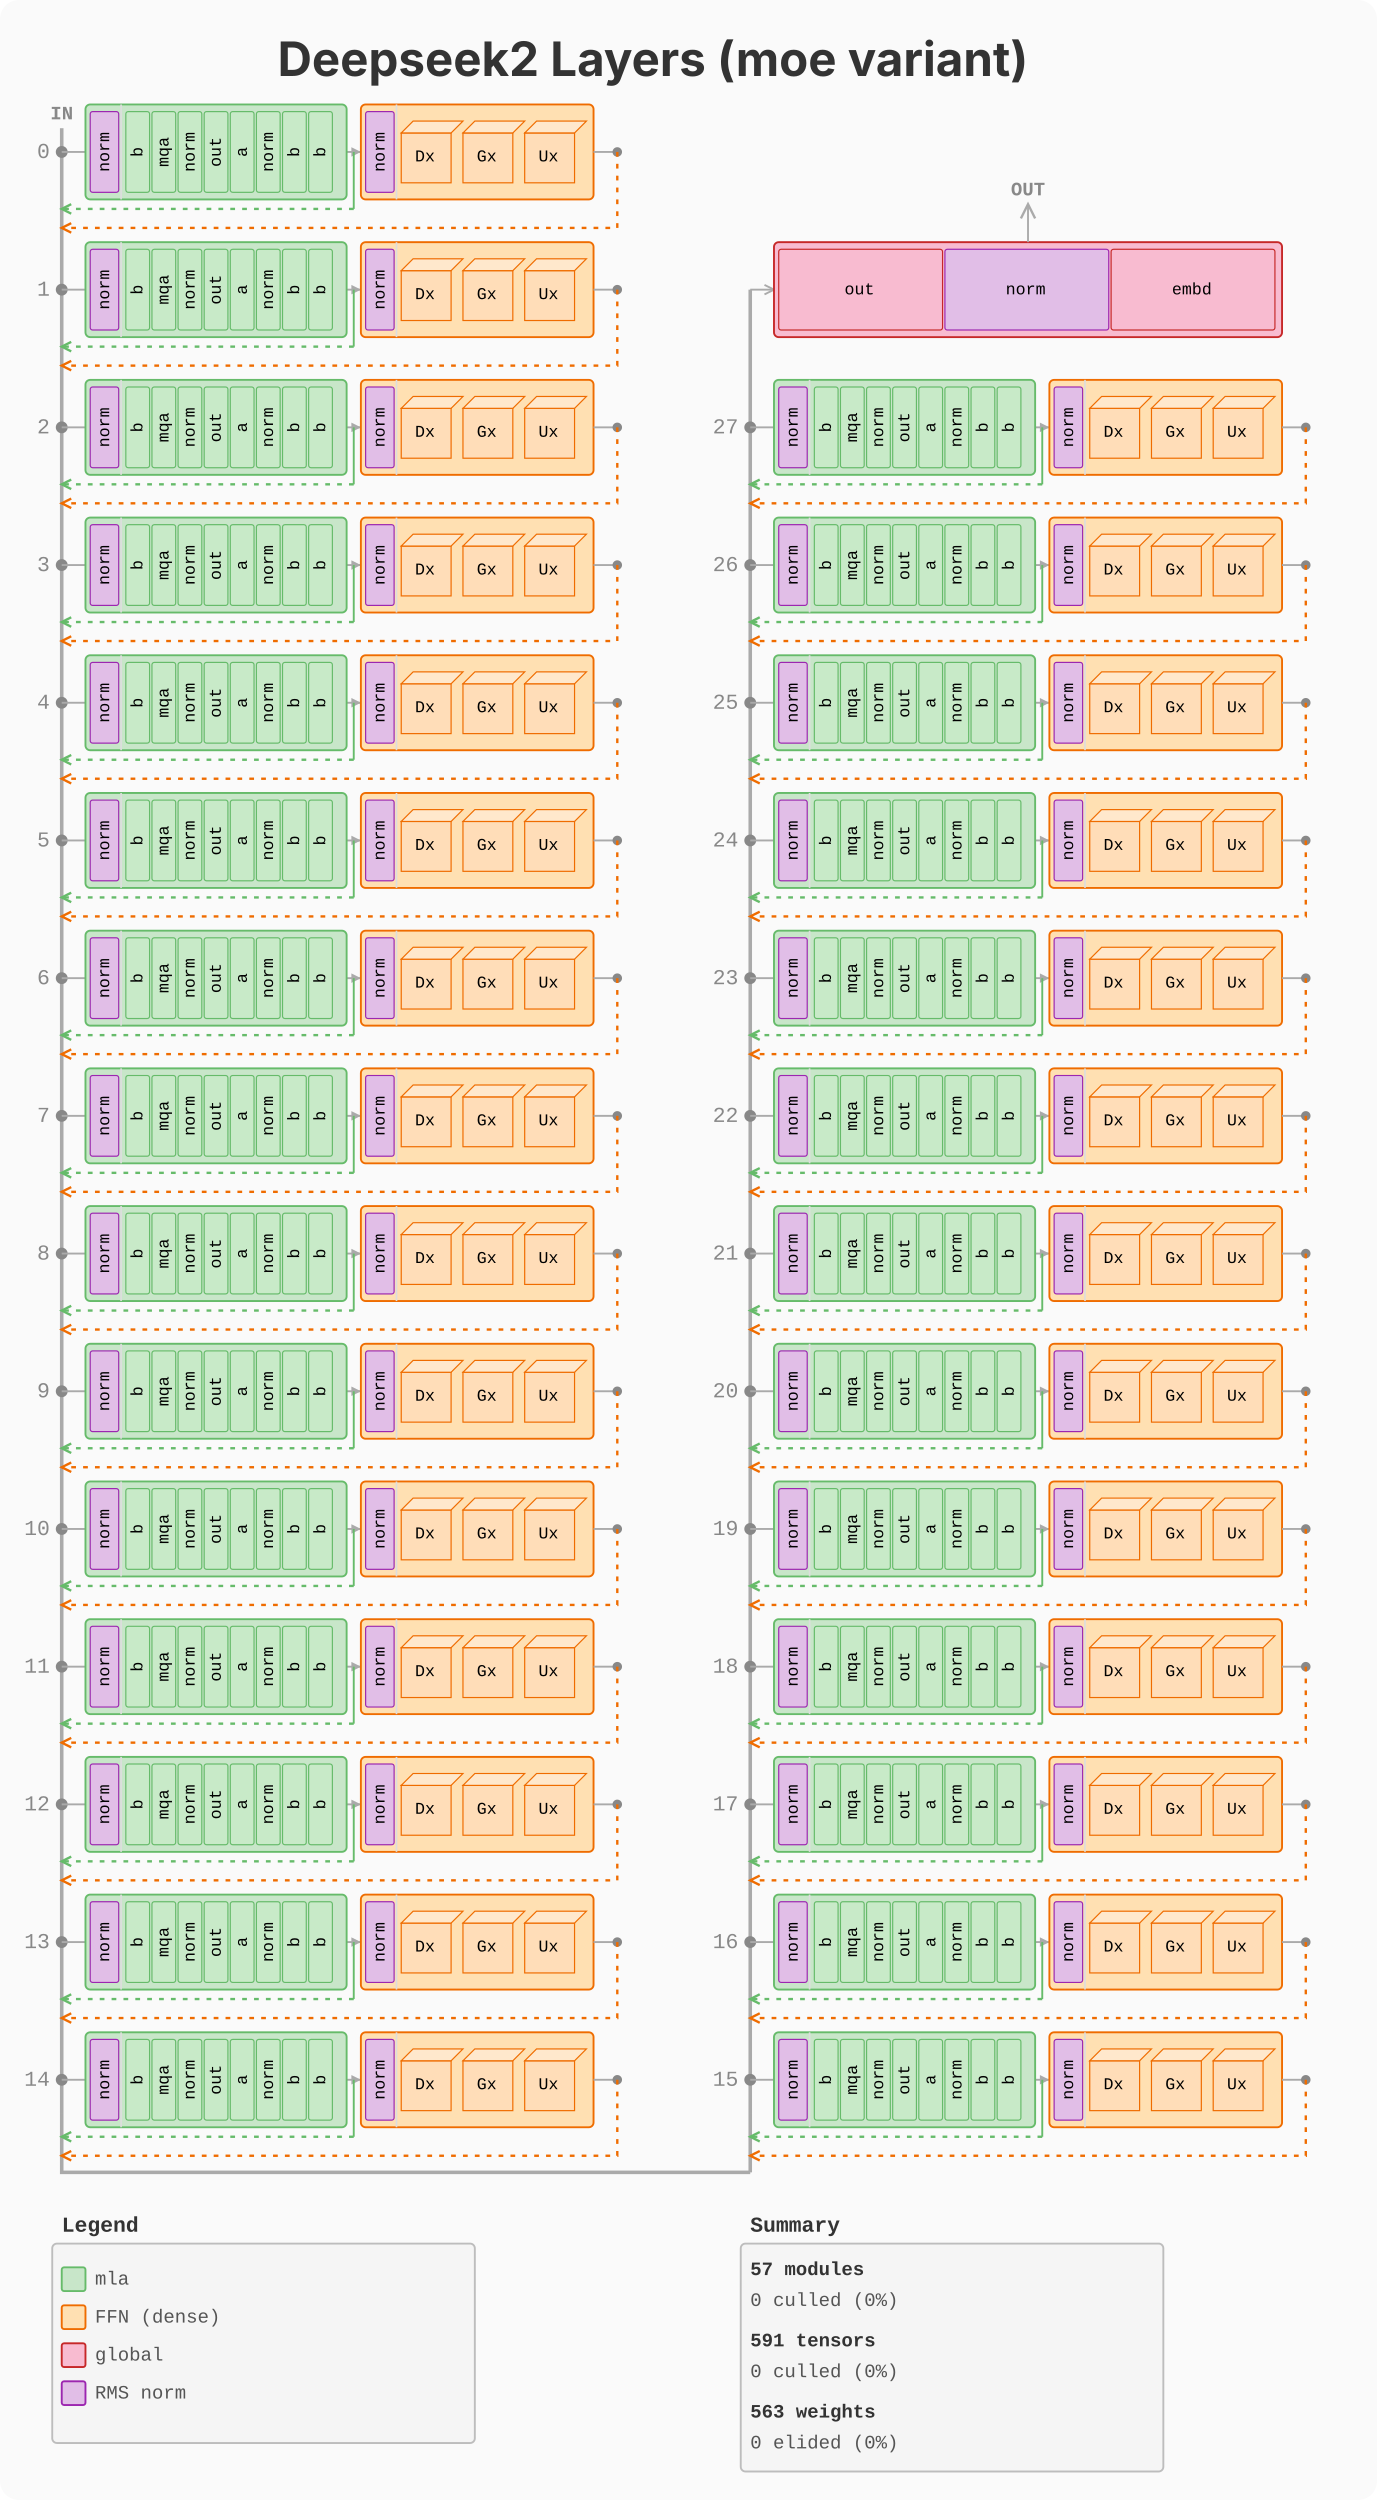
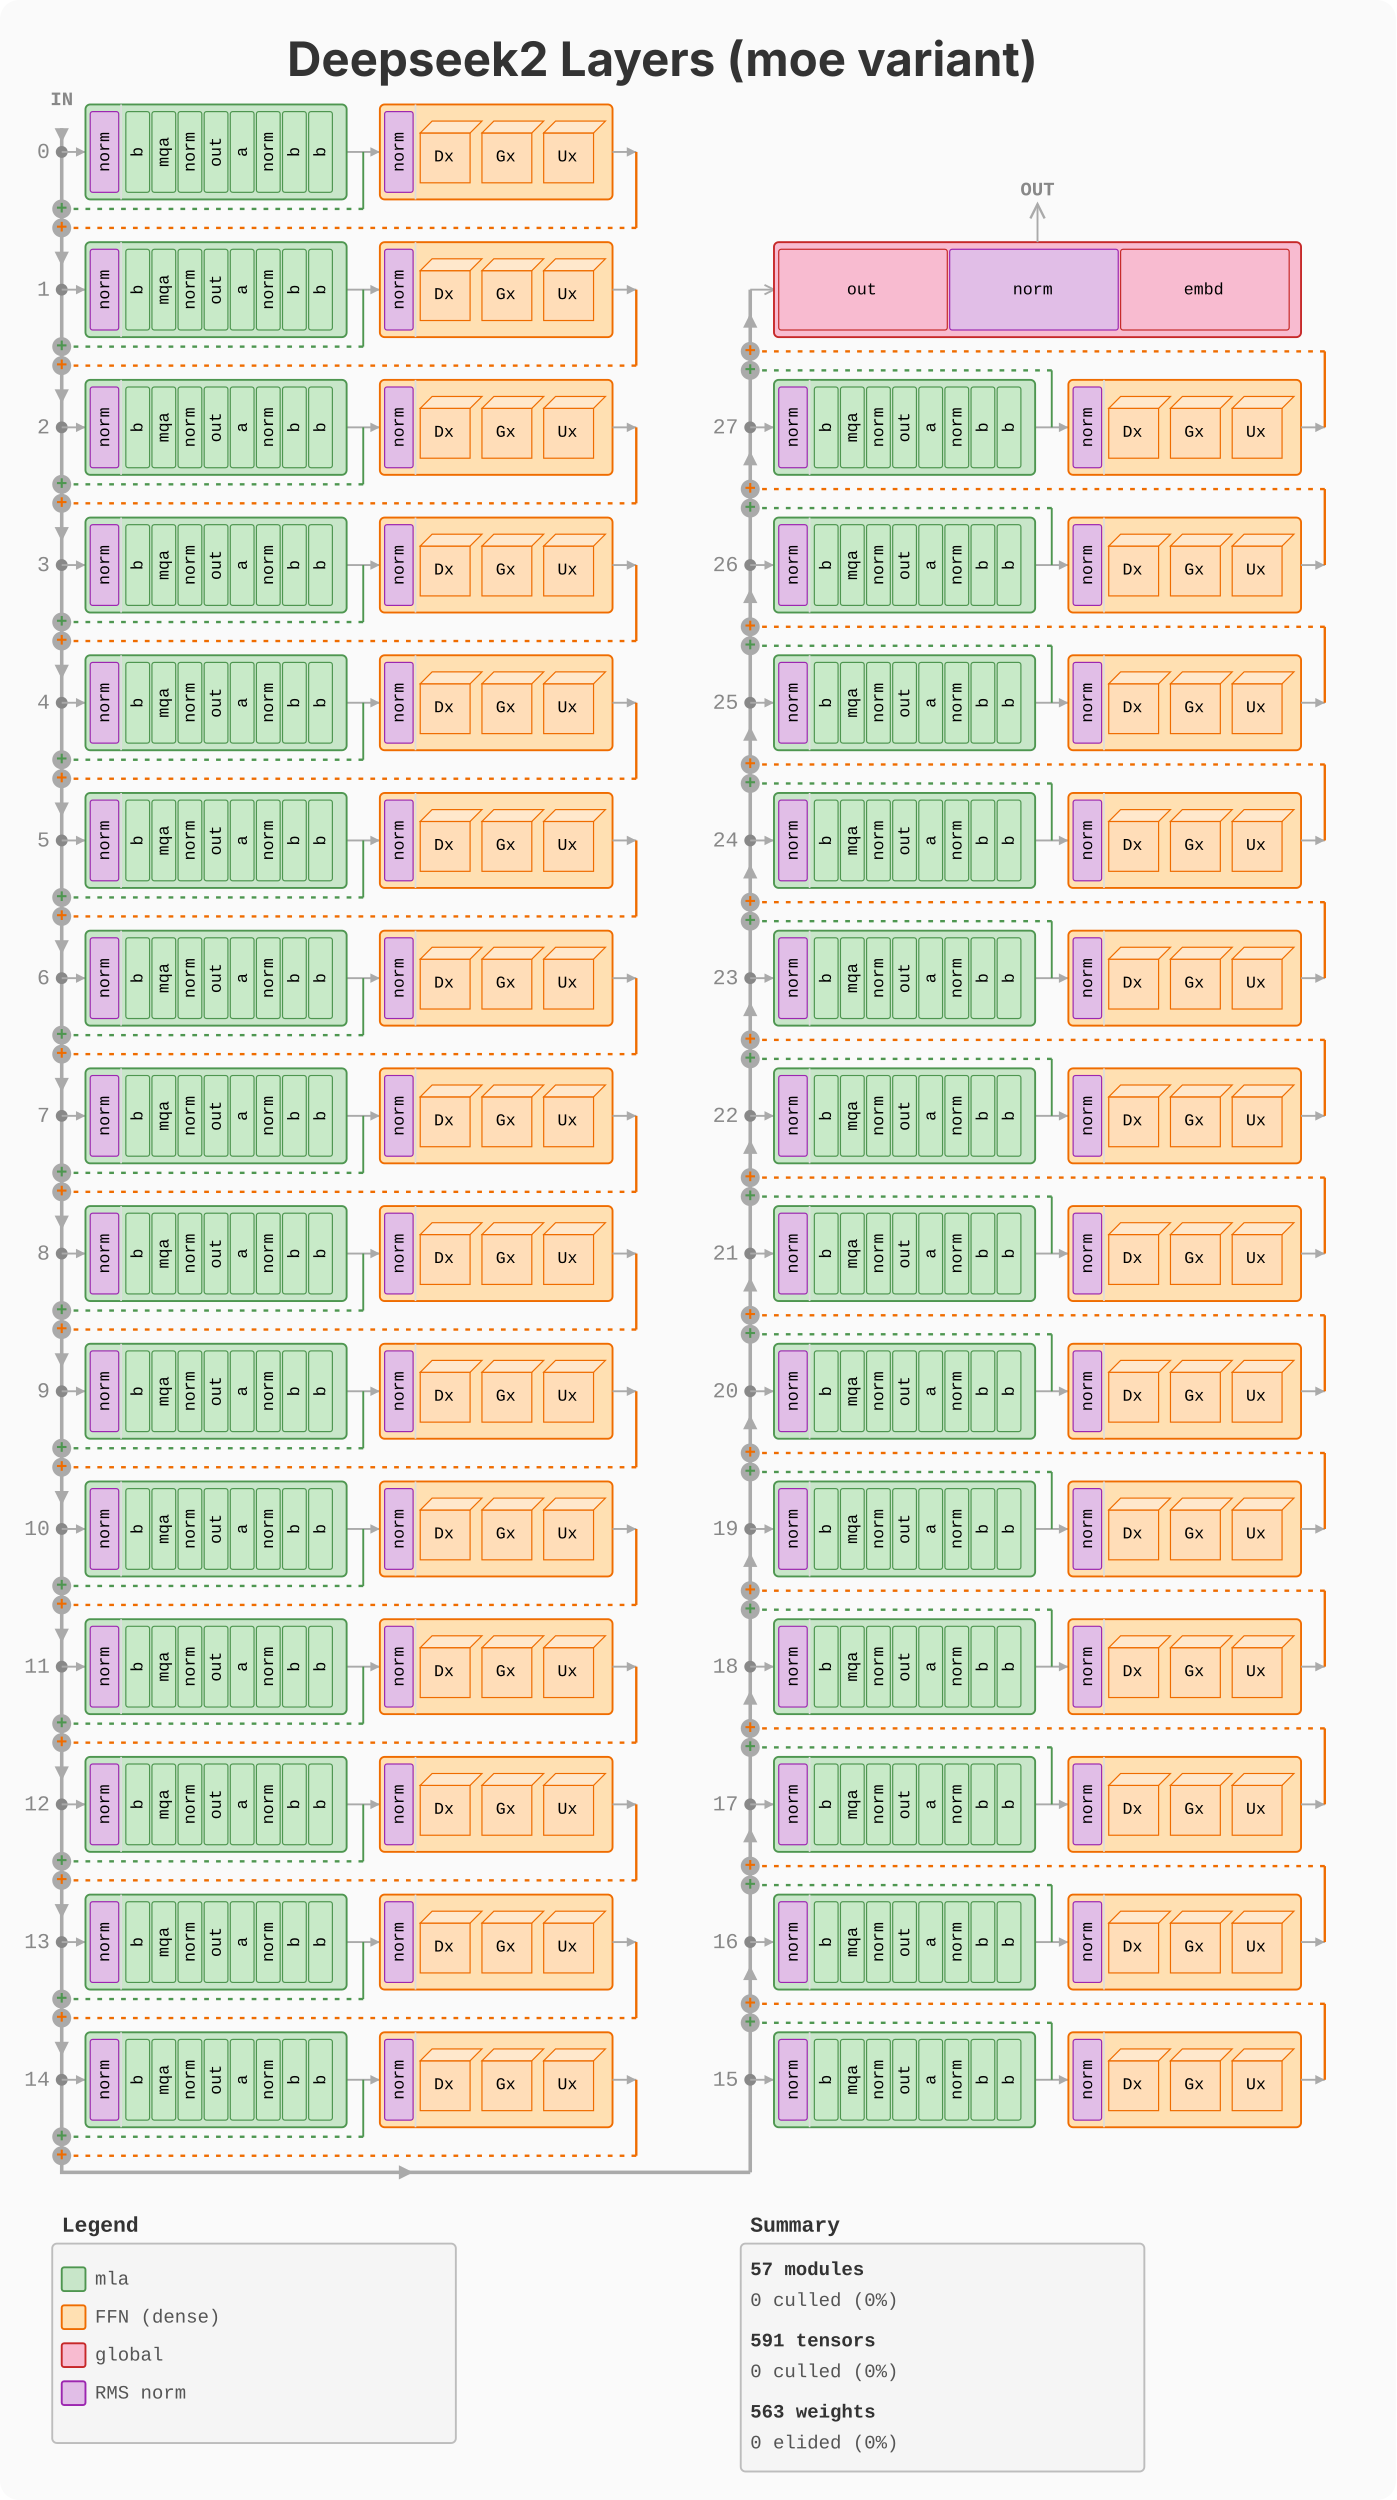
- <svg xmlns="http://www.w3.org/2000/svg" viewBox="0 0 580 1053">
+ <svg xmlns="http://www.w3.org/2000/svg" viewBox="0 0 588 1053">
  <style>
  text { font-family: 'Courier New', monospace; }
  .title { font-size: 20px; font-weight: bold; fill: #333333; font-family: system-ui, -apple-system, sans-serif; }
  .hdr   { font-size: 9px; font-weight: bold; fill: #333333; text-anchor: middle; dominant-baseline: middle; }
  .lbl   { font-size: 9px; fill: #888888; text-anchor: end; dominant-baseline: middle; }
  .tlbl  { font-size: 7px; fill: #000000; text-anchor: middle; dominant-baseline: middle; }
  .io    { font-size: 8px; font-weight: bold; fill: #888888; text-anchor: middle; dominant-baseline: middle; }
  .gtxt  { font-size: 9px; text-anchor: middle; dominant-baseline: middle; }
  .ltxt  { font-size: 8px; fill: #555555; dominant-baseline: middle; }
  .shdr  { font-size: 8px; font-weight: bold; fill: #333333; dominant-baseline: middle; }
  .etxt  { font-size: 6px; fill: #999999; text-anchor: middle; dominant-baseline: hanging; }
</style>
  <defs>
    <linearGradient id="zm_full_attention" x1="0" y1="0" x2="0" y2="1">
      <stop offset="0%%" stop-color="#e3f2fd" />
      <stop offset="100%%" stop-color="#bbdefb" />
    </linearGradient>
    <linearGradient id="zm_swa" x1="0" y1="0" x2="0" y2="1">
      <stop offset="0%%" stop-color="#e8f5e9" />
      <stop offset="100%%" stop-color="#c8e6c9" />
    </linearGradient>
    <linearGradient id="zm_recurrent" x1="0" y1="0" x2="0" y2="1">
      <stop offset="0%%" stop-color="#e8f5e9" />
      <stop offset="100%%" stop-color="#c8e6c9" />
    </linearGradient>
    <linearGradient id="zm_ffn" x1="0" y1="0" x2="0" y2="1">
      <stop offset="0%%" stop-color="#fff3e0" />
      <stop offset="100%%" stop-color="#ffe0b2" />
    </linearGradient>
    <linearGradient id="zm_global" x1="0" y1="0" x2="0" y2="1">
      <stop offset="0%%" stop-color="#fce4ec" />
      <stop offset="100%%" stop-color="#f8bbd0" />
    </linearGradient>
    <symbol id="blk-mla" overflow="visible">
-       <rect x="0" y="0" width="110" height="40" fill="url(#zm_recurrent)" stroke="#66BB6A" stroke-width="0.8" rx="2" />
+       <rect x="0" y="0" width="110" height="40" fill="url(#zm_recurrent)" stroke="#4E9650" stroke-width="0.8" rx="2" />
      <rect x="2" y="3" width="12" height="34" fill="#e1bee7" stroke="#9C27B0" stroke-width="0.5" rx="1" />
      <text class="tlbl" x="8" y="20" transform="rotate(-90,8,20)">norm</text>
      <line x1="15" y1="0" x2="15" y2="40" stroke="#DDDDDD" stroke-width="0.7" />
-       <rect x="17" y="3" width="10" height="34" fill="#c8eac8" stroke="#66BB6A" stroke-width="0.5" rx="1" />
+       <rect x="17" y="3" width="10" height="34" fill="#c8eac8" stroke="#4E9650" stroke-width="0.5" rx="1" />
      <text class="tlbl" x="22" y="20" transform="rotate(-90,22,20)">b</text>
-       <rect x="28" y="3" width="10" height="34" fill="#c8eac8" stroke="#66BB6A" stroke-width="0.5" rx="1" />
+       <rect x="28" y="3" width="10" height="34" fill="#c8eac8" stroke="#4E9650" stroke-width="0.5" rx="1" />
      <text class="tlbl" x="33" y="20" transform="rotate(-90,33,20)">mqa</text>
-       <rect x="39" y="3" width="10" height="34" fill="#c8eac8" stroke="#66BB6A" stroke-width="0.5" rx="1" />
+       <rect x="39" y="3" width="10" height="34" fill="#c8eac8" stroke="#4E9650" stroke-width="0.5" rx="1" />
      <text class="tlbl" x="44" y="20" transform="rotate(-90,44,20)">norm</text>
-       <rect x="50" y="3" width="10" height="34" fill="#c8eac8" stroke="#66BB6A" stroke-width="0.5" rx="1" />
+       <rect x="50" y="3" width="10" height="34" fill="#c8eac8" stroke="#4E9650" stroke-width="0.5" rx="1" />
      <text class="tlbl" x="55" y="20" transform="rotate(-90,55,20)">out</text>
-       <rect x="61" y="3" width="10" height="34" fill="#c8eac8" stroke="#66BB6A" stroke-width="0.5" rx="1" />
+       <rect x="61" y="3" width="10" height="34" fill="#c8eac8" stroke="#4E9650" stroke-width="0.5" rx="1" />
      <text class="tlbl" x="66" y="20" transform="rotate(-90,66,20)">a</text>
-       <rect x="72" y="3" width="10" height="34" fill="#c8eac8" stroke="#66BB6A" stroke-width="0.5" rx="1" />
+       <rect x="72" y="3" width="10" height="34" fill="#c8eac8" stroke="#4E9650" stroke-width="0.5" rx="1" />
      <text class="tlbl" x="77" y="20" transform="rotate(-90,77,20)">norm</text>
-       <rect x="83" y="3" width="10" height="34" fill="#c8eac8" stroke="#66BB6A" stroke-width="0.5" rx="1" />
+       <rect x="83" y="3" width="10" height="34" fill="#c8eac8" stroke="#4E9650" stroke-width="0.5" rx="1" />
      <text class="tlbl" x="88" y="20" transform="rotate(-90,88,20)">b</text>
-       <rect x="94" y="3" width="10" height="34" fill="#c8eac8" stroke="#66BB6A" stroke-width="0.5" rx="1" />
+       <rect x="94" y="3" width="10" height="34" fill="#c8eac8" stroke="#4E9650" stroke-width="0.5" rx="1" />
      <text class="tlbl" x="99" y="20" transform="rotate(-90,99,20)">b</text>
-       <line x1="113" y1="20" x2="113" y2="44" stroke="#66BB6A" stroke-width="0.8" />
-       <path d="M 113,44 L -10,44" fill="none" stroke="#66BB6A" stroke-width="1.0" stroke-dasharray="2,3" />
-       <polyline points="-6,42 -10,44 -6,46" fill="none" stroke="#66BB6A" stroke-width="1.0" />
+     </symbol>
+     <symbol id="blk-mla-desc" overflow="visible">
+       <use href="#blk-mla" />
+       <line x1="117" y1="20" x2="117" y2="44" stroke="#4E9650" stroke-width="0.8" />
+       <path d="M 117,44 L -10,44" fill="none" stroke="#4E9650" stroke-width="1.0" stroke-dasharray="2,3" />
+       <circle cx="-10" cy="44" r="4" fill="#AAAAAA" />
+       <text x="-10" y="44" text-anchor="middle" dominant-baseline="central" font-size="8" font-weight="bold" fill="#4E9650">+</text>
+     </symbol>
+     <symbol id="blk-mla-asc" overflow="visible">
+       <use href="#blk-mla" />
+       <line x1="117" y1="20" x2="117" y2="-4" stroke="#4E9650" stroke-width="0.8" />
+       <path d="M 117,-4 L -10,-4" fill="none" stroke="#4E9650" stroke-width="1.0" stroke-dasharray="2,3" />
+       <circle cx="-10" cy="-4" r="4" fill="#AAAAAA" />
+       <text x="-10" y="-4" text-anchor="middle" dominant-baseline="central" font-size="8" font-weight="bold" fill="#4E9650">+</text>
    </symbol>
    <symbol id="ffn-moe" overflow="visible">
      <rect x="0" y="0" width="98" height="40" fill="url(#zm_ffn)" stroke="#EF6C00" stroke-width="0.8" rx="2" />
      <rect x="2" y="3" width="12" height="34" fill="#e1bee7" stroke="#9C27B0" stroke-width="0.5" rx="1" />
      <text class="tlbl" x="8" y="20" transform="rotate(-90,8,20)">norm</text>
      <line x1="15" y1="0" x2="15" y2="40" stroke="#DDDDDD" stroke-width="0.7" />
      <rect x="17" y="12" width="21" height="21" fill="#ffddb8" stroke="#EF6C00" stroke-width="0.5" />
      <polygon points="17,12 22,7 43,7 38,12" fill="#ffe8cc" stroke="#EF6C00" stroke-width="0.5" />
      <text class="tlbl" x="27" y="22">Dx</text>
      <rect x="43" y="12" width="21" height="21" fill="#ffddb8" stroke="#EF6C00" stroke-width="0.5" />
      <polygon points="43,12 48,7 69,7 64,12" fill="#ffe8cc" stroke="#EF6C00" stroke-width="0.5" />
      <text class="tlbl" x="53" y="22">Gx</text>
      <rect x="69" y="12" width="21" height="21" fill="#ffddb8" stroke="#EF6C00" stroke-width="0.5" />
      <polygon points="69,12 74,7 95,7 90,12" fill="#ffe8cc" stroke="#EF6C00" stroke-width="0.5" />
      <text class="tlbl" x="79" y="22">Ux</text>
      <line x1="98" y1="20" x2="108" y2="20" stroke="#AAAAAA" stroke-width="0.8" />
-       <circle cx="108" cy="20" r="2" fill="#888888" />
-       <path d="M 108,20 L 108,52 L -126,52" fill="none" stroke="#EF6C00" stroke-width="1.0" stroke-dasharray="2,3" />
-       <polyline points="-122,50 -126,52 -122,54" fill="none" stroke="#EF6C00" stroke-width="1.0" />
+       <polygon points="104,18 108,20 104,22" fill="#AAAAAA" />
+     </symbol>
+     <symbol id="ffn-moe-desc" overflow="visible">
+       <use href="#ffn-moe" />
+       <line x1="108" y1="20" x2="108" y2="52" stroke="#EF6C00" stroke-width="1.0" />
+       <path d="M 108,52 L -134,52" fill="none" stroke="#EF6C00" stroke-width="1.0" stroke-dasharray="2,3" />
+       <circle cx="-134" cy="52" r="4" fill="#AAAAAA" />
+       <text x="-134" y="52" text-anchor="middle" dominant-baseline="central" font-size="8" font-weight="bold" fill="#EF6C00">+</text>
+     </symbol>
+     <symbol id="ffn-moe-asc" overflow="visible">
+       <use href="#ffn-moe" />
+       <line x1="108" y1="20" x2="108" y2="-12" stroke="#EF6C00" stroke-width="1.0" />
+       <path d="M 108,-12 L -134,-12" fill="none" stroke="#EF6C00" stroke-width="1.0" stroke-dasharray="2,3" />
+       <circle cx="-134" cy="-12" r="4" fill="#AAAAAA" />
+       <text x="-134" y="-12" text-anchor="middle" dominant-baseline="central" font-size="8" font-weight="bold" fill="#EF6C00">+</text>
    </symbol>
    <symbol id="row-chrome" overflow="visible">
      <circle cx="26" cy="0" r="2.5" fill="#888888" />
      <line x1="26" y1="0" x2="36" y2="0" stroke="#AAAAAA" stroke-width="0.8" />
-       <line x1="146" y1="0" x2="152" y2="0" stroke="#AAAAAA" stroke-width="0.8" />
-       <polygon points="148,-2 152,0 148,2" fill="#AAAAAA" />
+       <polygon points="32,-2 36,0 32,2" fill="#AAAAAA" />
+       <line x1="146" y1="0" x2="160" y2="0" stroke="#AAAAAA" stroke-width="0.8" />
+       <polygon points="156,-2 160,0 156,2" fill="#AAAAAA" />
    </symbol>
    <symbol id="global-row" overflow="visible">
      <line x1="26" y1="0" x2="36" y2="0" stroke="#AAAAAA" stroke-width="0.8" />
      <polyline points="32,-2 36,0 32,2" fill="none" stroke="#AAAAAA" stroke-width="0.8" />
-       <rect x="36" y="-20" width="214" height="40" fill="url(#zm_global)" stroke="#C62828" stroke-width="0.8" rx="2" />
-       <rect x="38" y="-17" width="69" height="34" fill="#f8bbd0" stroke="#C62828" stroke-width="0.5" rx="1" />
-       <text class="tlbl" x="72" y="0">out</text>
-       <rect x="108" y="-17" width="69" height="34" fill="#e1bee7" stroke="#9C27B0" stroke-width="0.5" rx="1" />
-       <text class="tlbl" x="142" y="0">norm</text>
-       <rect x="178" y="-17" width="69" height="34" fill="#f8bbd0" stroke="#C62828" stroke-width="0.5" rx="1" />
-       <text class="tlbl" x="212" y="0">embd</text>
-       <line x1="143" y1="-20" x2="143" y2="-36" stroke="#AAAAAA" stroke-width="0.8" />
-       <polyline points="140,-30 143,-36 146,-30" fill="none" stroke="#AAAAAA" stroke-width="1" />
-       <text class="io" x="143" y="-42">OUT</text>
+       <rect x="36" y="-20" width="222" height="40" fill="url(#zm_global)" stroke="#C62828" stroke-width="0.8" rx="2" />
+       <rect x="38" y="-17" width="71" height="34" fill="#f8bbd0" stroke="#C62828" stroke-width="0.5" rx="1" />
+       <text class="tlbl" x="73" y="0">out</text>
+       <rect x="110" y="-17" width="71" height="34" fill="#e1bee7" stroke="#9C27B0" stroke-width="0.5" rx="1" />
+       <text class="tlbl" x="145" y="0">norm</text>
+       <rect x="182" y="-17" width="71" height="34" fill="#f8bbd0" stroke="#C62828" stroke-width="0.5" rx="1" />
+       <text class="tlbl" x="217" y="0">embd</text>
+       <line x1="147" y1="-20" x2="147" y2="-36" stroke="#AAAAAA" stroke-width="0.8" />
+       <polyline points="144,-30 147,-36 150,-30" fill="none" stroke="#AAAAAA" stroke-width="1" />
+       <text class="io" x="147" y="-42">OUT</text>
    </symbol>
    <symbol id="legend" overflow="visible">
      <text style="font-size:9px;font-weight:bold;fill:#333333;font-family:'Courier New',monospace" x="4" y="-5">Legend</text>
-       <rect width="178" height="84" fill="#f5f5f5" stroke="#bdbdbd" stroke-width="0.8" rx="2" />
-       <rect x="4" y="10" width="10" height="10" fill="url(#zm_recurrent)" stroke="#66BB6A" stroke-width="0.8" rx="1" />
+       <rect width="170" height="84" fill="#f5f5f5" stroke="#bdbdbd" stroke-width="0.8" rx="2" />
+       <rect x="4" y="10" width="10" height="10" fill="url(#zm_recurrent)" stroke="#4E9650" stroke-width="0.8" rx="1" />
      <text class="ltxt" x="18" y="15">mla</text>
      <rect x="4" y="26" width="10" height="10" fill="url(#zm_ffn)" stroke="#EF6C00" stroke-width="0.8" rx="1" />
      <text class="ltxt" x="18" y="31">FFN (dense)</text>
      <rect x="4" y="42" width="10" height="10" fill="url(#zm_global)" stroke="#C62828" stroke-width="0.8" rx="1" />
      <text class="ltxt" x="18" y="47">global</text>
      <rect x="4" y="58" width="10" height="10" fill="#e1bee7" stroke="#9C27B0" stroke-width="0.8" rx="1" />
      <text class="ltxt" x="18" y="63">RMS norm</text>
    </symbol>
    <symbol id="summary" overflow="visible">
      <text style="font-size:9px;font-weight:bold;fill:#333333;font-family:'Courier New',monospace" x="4" y="-5">Summary</text>
-       <rect width="178" height="96" fill="#f5f5f5" stroke="#bdbdbd" stroke-width="0.8" rx="2" />
+       <rect width="170" height="96" fill="#f5f5f5" stroke="#bdbdbd" stroke-width="0.8" rx="2" />
      <text class="shdr" x="4" y="11">57 modules</text>
      <text class="ltxt" x="4" y="24">  0 culled (0%)</text>
      <text class="shdr" x="4" y="41">591 tensors</text>
      <text class="ltxt" x="4" y="54">  0 culled (0%)</text>
      <text class="shdr" x="4" y="71">563 weights</text>
      <text class="ltxt" x="4" y="84">  0 elided (0%)</text>
    </symbol>
  </defs>
-   <rect width="580" height="1053" fill="#fafafa" rx="8" />
-   <text class="title" x="275" y="32" text-anchor="middle">Deepseek2 Layers (moe variant)</text>
+   <rect width="588" height="1053" fill="#fafafa" rx="8" />
+   <text class="title" x="279" y="32" text-anchor="middle">Deepseek2 Layers (moe variant)</text>
  <line x1="26" y1="54" x2="26" y2="890" stroke="#AAAAAA" stroke-width="1.5" />
-   <text class="io" x="26" y="48">IN</text>
+   <text class="io" x="26" y="42">IN</text>
+   <polygon points="23,54 26,60 29,54" fill="#AAAAAA" />
  <path d="M 26,890 L 26,915 L 316,915" fill="none" stroke="#AAAAAA" stroke-width="1.5" />
+   <polygon points="168,912 174,915 168,918" fill="#AAAAAA" />
  <line x1="316" y1="915" x2="316" y2="890" stroke="#AAAAAA" stroke-width="1.5" />
  <line x1="316" y1="890" x2="316" y2="122" stroke="#AAAAAA" stroke-width="1.5" />
  <use href="#row-chrome" transform="translate(0,64)" />
  <text class="lbl" x="21" y="64">0</text>
-   <use href="#blk-mla" transform="translate(36,44)" />
-   <use href="#ffn-moe" transform="translate(152,44)" />
+   <use href="#blk-mla-desc" transform="translate(36,44)" />
+   <use href="#ffn-moe-desc" transform="translate(160,44)" />
+   <polygon points="23,106 26,112 29,106" fill="#AAAAAA" />
  <use href="#row-chrome" transform="translate(0,122)" />
  <text class="lbl" x="21" y="122">1</text>
-   <use href="#blk-mla" transform="translate(36,102)" />
-   <use href="#ffn-moe" transform="translate(152,102)" />
+   <use href="#blk-mla-desc" transform="translate(36,102)" />
+   <use href="#ffn-moe-desc" transform="translate(160,102)" />
+   <polygon points="23,164 26,170 29,164" fill="#AAAAAA" />
  <use href="#row-chrome" transform="translate(0,180)" />
  <text class="lbl" x="21" y="180">2</text>
-   <use href="#blk-mla" transform="translate(36,160)" />
-   <use href="#ffn-moe" transform="translate(152,160)" />
+   <use href="#blk-mla-desc" transform="translate(36,160)" />
+   <use href="#ffn-moe-desc" transform="translate(160,160)" />
+   <polygon points="23,222 26,228 29,222" fill="#AAAAAA" />
  <use href="#row-chrome" transform="translate(0,238)" />
  <text class="lbl" x="21" y="238">3</text>
-   <use href="#blk-mla" transform="translate(36,218)" />
-   <use href="#ffn-moe" transform="translate(152,218)" />
+   <use href="#blk-mla-desc" transform="translate(36,218)" />
+   <use href="#ffn-moe-desc" transform="translate(160,218)" />
+   <polygon points="23,280 26,286 29,280" fill="#AAAAAA" />
  <use href="#row-chrome" transform="translate(0,296)" />
  <text class="lbl" x="21" y="296">4</text>
-   <use href="#blk-mla" transform="translate(36,276)" />
-   <use href="#ffn-moe" transform="translate(152,276)" />
+   <use href="#blk-mla-desc" transform="translate(36,276)" />
+   <use href="#ffn-moe-desc" transform="translate(160,276)" />
+   <polygon points="23,338 26,344 29,338" fill="#AAAAAA" />
  <use href="#row-chrome" transform="translate(0,354)" />
  <text class="lbl" x="21" y="354">5</text>
-   <use href="#blk-mla" transform="translate(36,334)" />
-   <use href="#ffn-moe" transform="translate(152,334)" />
+   <use href="#blk-mla-desc" transform="translate(36,334)" />
+   <use href="#ffn-moe-desc" transform="translate(160,334)" />
+   <polygon points="23,396 26,402 29,396" fill="#AAAAAA" />
  <use href="#row-chrome" transform="translate(0,412)" />
  <text class="lbl" x="21" y="412">6</text>
-   <use href="#blk-mla" transform="translate(36,392)" />
-   <use href="#ffn-moe" transform="translate(152,392)" />
+   <use href="#blk-mla-desc" transform="translate(36,392)" />
+   <use href="#ffn-moe-desc" transform="translate(160,392)" />
+   <polygon points="23,454 26,460 29,454" fill="#AAAAAA" />
  <use href="#row-chrome" transform="translate(0,470)" />
  <text class="lbl" x="21" y="470">7</text>
-   <use href="#blk-mla" transform="translate(36,450)" />
-   <use href="#ffn-moe" transform="translate(152,450)" />
+   <use href="#blk-mla-desc" transform="translate(36,450)" />
+   <use href="#ffn-moe-desc" transform="translate(160,450)" />
+   <polygon points="23,512 26,518 29,512" fill="#AAAAAA" />
  <use href="#row-chrome" transform="translate(0,528)" />
  <text class="lbl" x="21" y="528">8</text>
-   <use href="#blk-mla" transform="translate(36,508)" />
-   <use href="#ffn-moe" transform="translate(152,508)" />
+   <use href="#blk-mla-desc" transform="translate(36,508)" />
+   <use href="#ffn-moe-desc" transform="translate(160,508)" />
+   <polygon points="23,570 26,576 29,570" fill="#AAAAAA" />
  <use href="#row-chrome" transform="translate(0,586)" />
  <text class="lbl" x="21" y="586">9</text>
-   <use href="#blk-mla" transform="translate(36,566)" />
-   <use href="#ffn-moe" transform="translate(152,566)" />
+   <use href="#blk-mla-desc" transform="translate(36,566)" />
+   <use href="#ffn-moe-desc" transform="translate(160,566)" />
+   <polygon points="23,628 26,634 29,628" fill="#AAAAAA" />
  <use href="#row-chrome" transform="translate(0,644)" />
  <text class="lbl" x="21" y="644">10</text>
-   <use href="#blk-mla" transform="translate(36,624)" />
-   <use href="#ffn-moe" transform="translate(152,624)" />
+   <use href="#blk-mla-desc" transform="translate(36,624)" />
+   <use href="#ffn-moe-desc" transform="translate(160,624)" />
+   <polygon points="23,686 26,692 29,686" fill="#AAAAAA" />
  <use href="#row-chrome" transform="translate(0,702)" />
  <text class="lbl" x="21" y="702">11</text>
-   <use href="#blk-mla" transform="translate(36,682)" />
-   <use href="#ffn-moe" transform="translate(152,682)" />
+   <use href="#blk-mla-desc" transform="translate(36,682)" />
+   <use href="#ffn-moe-desc" transform="translate(160,682)" />
+   <polygon points="23,744 26,750 29,744" fill="#AAAAAA" />
  <use href="#row-chrome" transform="translate(0,760)" />
  <text class="lbl" x="21" y="760">12</text>
-   <use href="#blk-mla" transform="translate(36,740)" />
-   <use href="#ffn-moe" transform="translate(152,740)" />
+   <use href="#blk-mla-desc" transform="translate(36,740)" />
+   <use href="#ffn-moe-desc" transform="translate(160,740)" />
+   <polygon points="23,802 26,808 29,802" fill="#AAAAAA" />
  <use href="#row-chrome" transform="translate(0,818)" />
  <text class="lbl" x="21" y="818">13</text>
-   <use href="#blk-mla" transform="translate(36,798)" />
-   <use href="#ffn-moe" transform="translate(152,798)" />
+   <use href="#blk-mla-desc" transform="translate(36,798)" />
+   <use href="#ffn-moe-desc" transform="translate(160,798)" />
+   <polygon points="23,860 26,866 29,860" fill="#AAAAAA" />
  <use href="#row-chrome" transform="translate(0,876)" />
  <text class="lbl" x="21" y="876">14</text>
-   <use href="#blk-mla" transform="translate(36,856)" />
-   <use href="#ffn-moe" transform="translate(152,856)" />
+   <use href="#blk-mla-desc" transform="translate(36,856)" />
+   <use href="#ffn-moe-desc" transform="translate(160,856)" />
  <use href="#row-chrome" transform="translate(290,876)" />
  <text class="lbl" x="311" y="876">15</text>
-   <use href="#blk-mla" transform="translate(326,856)" />
-   <use href="#ffn-moe" transform="translate(442,856)" />
+   <use href="#blk-mla-asc" transform="translate(326,856)" />
+   <use href="#ffn-moe-asc" transform="translate(450,856)" />
+   <polygon points="313,834 316,828 319,834" fill="#AAAAAA" />
  <use href="#row-chrome" transform="translate(290,818)" />
  <text class="lbl" x="311" y="818">16</text>
-   <use href="#blk-mla" transform="translate(326,798)" />
-   <use href="#ffn-moe" transform="translate(442,798)" />
+   <use href="#blk-mla-asc" transform="translate(326,798)" />
+   <use href="#ffn-moe-asc" transform="translate(450,798)" />
+   <polygon points="313,776 316,770 319,776" fill="#AAAAAA" />
  <use href="#row-chrome" transform="translate(290,760)" />
  <text class="lbl" x="311" y="760">17</text>
-   <use href="#blk-mla" transform="translate(326,740)" />
-   <use href="#ffn-moe" transform="translate(442,740)" />
+   <use href="#blk-mla-asc" transform="translate(326,740)" />
+   <use href="#ffn-moe-asc" transform="translate(450,740)" />
+   <polygon points="313,718 316,712 319,718" fill="#AAAAAA" />
  <use href="#row-chrome" transform="translate(290,702)" />
  <text class="lbl" x="311" y="702">18</text>
-   <use href="#blk-mla" transform="translate(326,682)" />
-   <use href="#ffn-moe" transform="translate(442,682)" />
+   <use href="#blk-mla-asc" transform="translate(326,682)" />
+   <use href="#ffn-moe-asc" transform="translate(450,682)" />
+   <polygon points="313,660 316,654 319,660" fill="#AAAAAA" />
  <use href="#row-chrome" transform="translate(290,644)" />
  <text class="lbl" x="311" y="644">19</text>
-   <use href="#blk-mla" transform="translate(326,624)" />
-   <use href="#ffn-moe" transform="translate(442,624)" />
+   <use href="#blk-mla-asc" transform="translate(326,624)" />
+   <use href="#ffn-moe-asc" transform="translate(450,624)" />
+   <polygon points="313,602 316,596 319,602" fill="#AAAAAA" />
  <use href="#row-chrome" transform="translate(290,586)" />
  <text class="lbl" x="311" y="586">20</text>
-   <use href="#blk-mla" transform="translate(326,566)" />
-   <use href="#ffn-moe" transform="translate(442,566)" />
+   <use href="#blk-mla-asc" transform="translate(326,566)" />
+   <use href="#ffn-moe-asc" transform="translate(450,566)" />
+   <polygon points="313,544 316,538 319,544" fill="#AAAAAA" />
  <use href="#row-chrome" transform="translate(290,528)" />
  <text class="lbl" x="311" y="528">21</text>
-   <use href="#blk-mla" transform="translate(326,508)" />
-   <use href="#ffn-moe" transform="translate(442,508)" />
+   <use href="#blk-mla-asc" transform="translate(326,508)" />
+   <use href="#ffn-moe-asc" transform="translate(450,508)" />
+   <polygon points="313,486 316,480 319,486" fill="#AAAAAA" />
  <use href="#row-chrome" transform="translate(290,470)" />
  <text class="lbl" x="311" y="470">22</text>
-   <use href="#blk-mla" transform="translate(326,450)" />
-   <use href="#ffn-moe" transform="translate(442,450)" />
+   <use href="#blk-mla-asc" transform="translate(326,450)" />
+   <use href="#ffn-moe-asc" transform="translate(450,450)" />
+   <polygon points="313,428 316,422 319,428" fill="#AAAAAA" />
  <use href="#row-chrome" transform="translate(290,412)" />
  <text class="lbl" x="311" y="412">23</text>
-   <use href="#blk-mla" transform="translate(326,392)" />
-   <use href="#ffn-moe" transform="translate(442,392)" />
+   <use href="#blk-mla-asc" transform="translate(326,392)" />
+   <use href="#ffn-moe-asc" transform="translate(450,392)" />
+   <polygon points="313,370 316,364 319,370" fill="#AAAAAA" />
  <use href="#row-chrome" transform="translate(290,354)" />
  <text class="lbl" x="311" y="354">24</text>
-   <use href="#blk-mla" transform="translate(326,334)" />
-   <use href="#ffn-moe" transform="translate(442,334)" />
+   <use href="#blk-mla-asc" transform="translate(326,334)" />
+   <use href="#ffn-moe-asc" transform="translate(450,334)" />
+   <polygon points="313,312 316,306 319,312" fill="#AAAAAA" />
  <use href="#row-chrome" transform="translate(290,296)" />
  <text class="lbl" x="311" y="296">25</text>
-   <use href="#blk-mla" transform="translate(326,276)" />
-   <use href="#ffn-moe" transform="translate(442,276)" />
+   <use href="#blk-mla-asc" transform="translate(326,276)" />
+   <use href="#ffn-moe-asc" transform="translate(450,276)" />
+   <polygon points="313,254 316,248 319,254" fill="#AAAAAA" />
  <use href="#row-chrome" transform="translate(290,238)" />
  <text class="lbl" x="311" y="238">26</text>
-   <use href="#blk-mla" transform="translate(326,218)" />
-   <use href="#ffn-moe" transform="translate(442,218)" />
+   <use href="#blk-mla-asc" transform="translate(326,218)" />
+   <use href="#ffn-moe-asc" transform="translate(450,218)" />
+   <polygon points="313,196 316,190 319,196" fill="#AAAAAA" />
  <use href="#row-chrome" transform="translate(290,180)" />
  <text class="lbl" x="311" y="180">27</text>
-   <use href="#blk-mla" transform="translate(326,160)" />
-   <use href="#ffn-moe" transform="translate(442,160)" />
+   <use href="#blk-mla-asc" transform="translate(326,160)" />
+   <use href="#ffn-moe-asc" transform="translate(450,160)" />
+   <polygon points="313,138 316,132 319,138" fill="#AAAAAA" />
  <use href="#global-row" transform="translate(290,122)" />
  <use href="#legend" transform="translate(22,945)" />
  <use href="#summary" transform="translate(312,945)" />
</svg>
